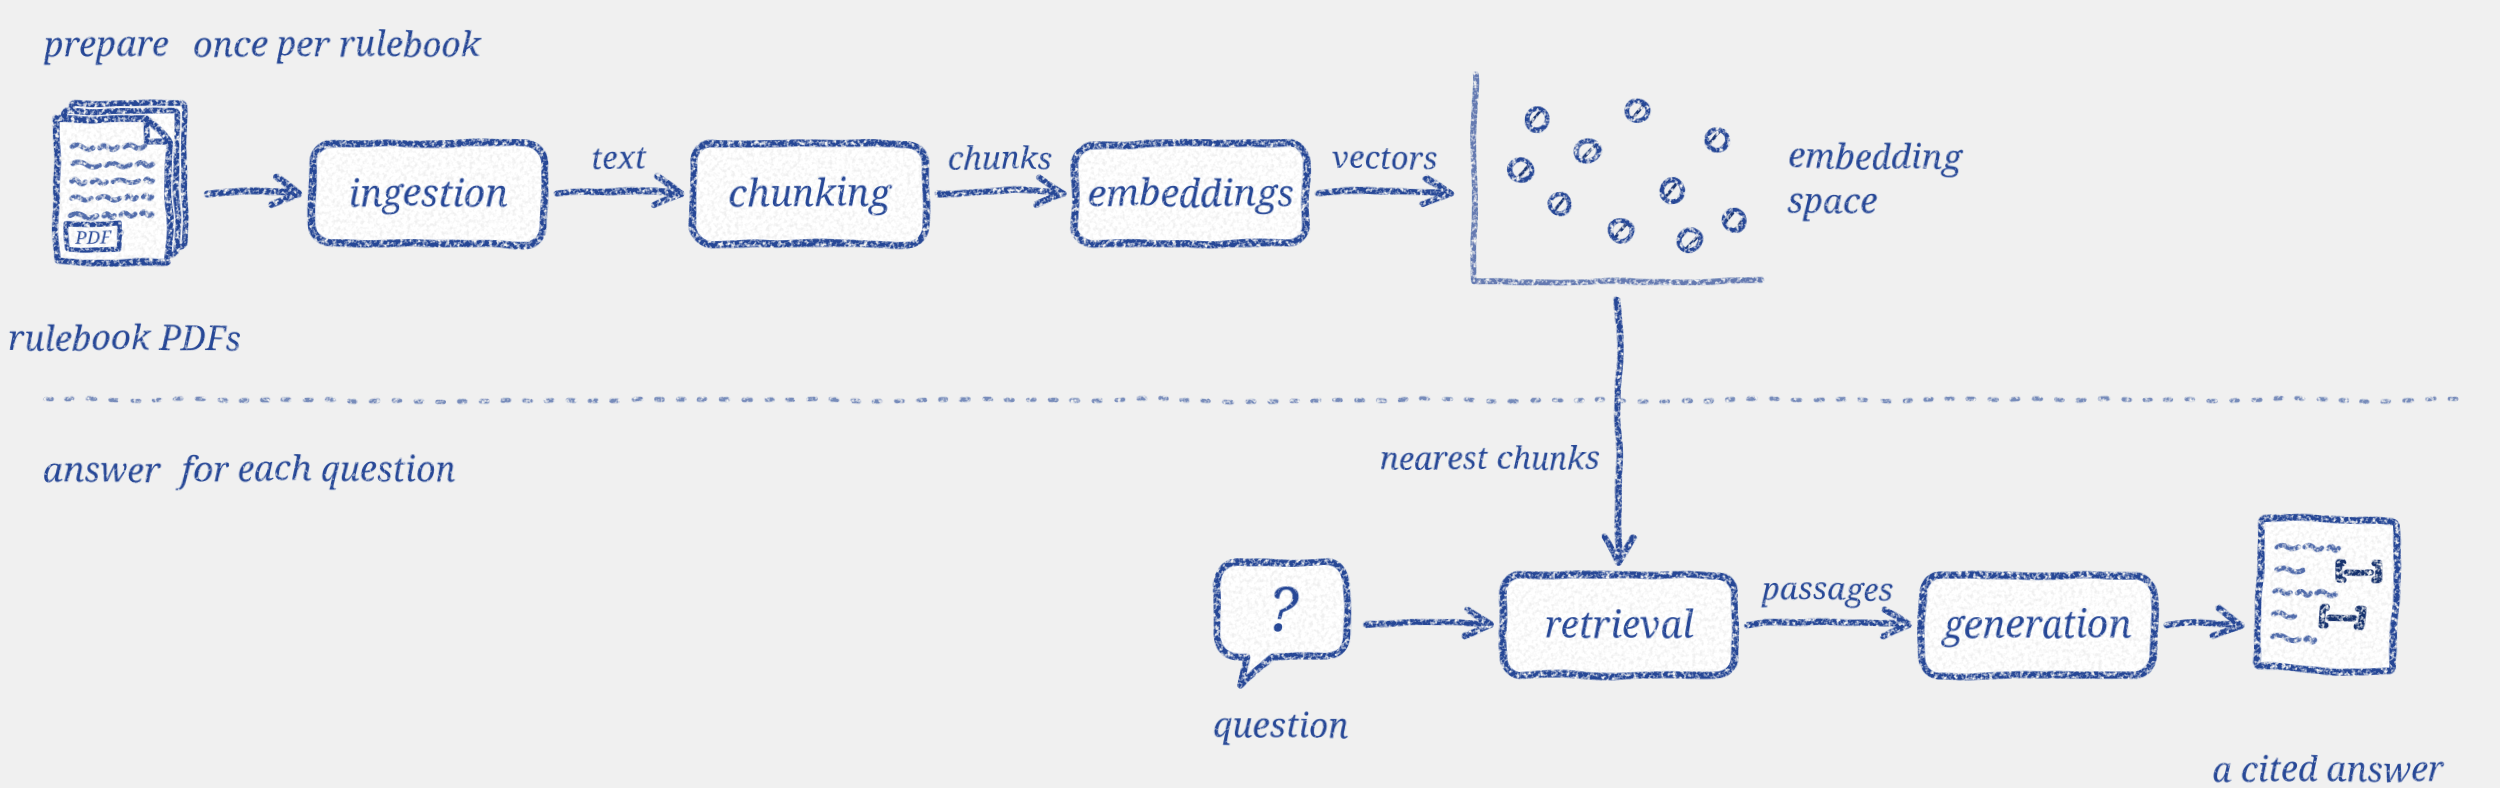
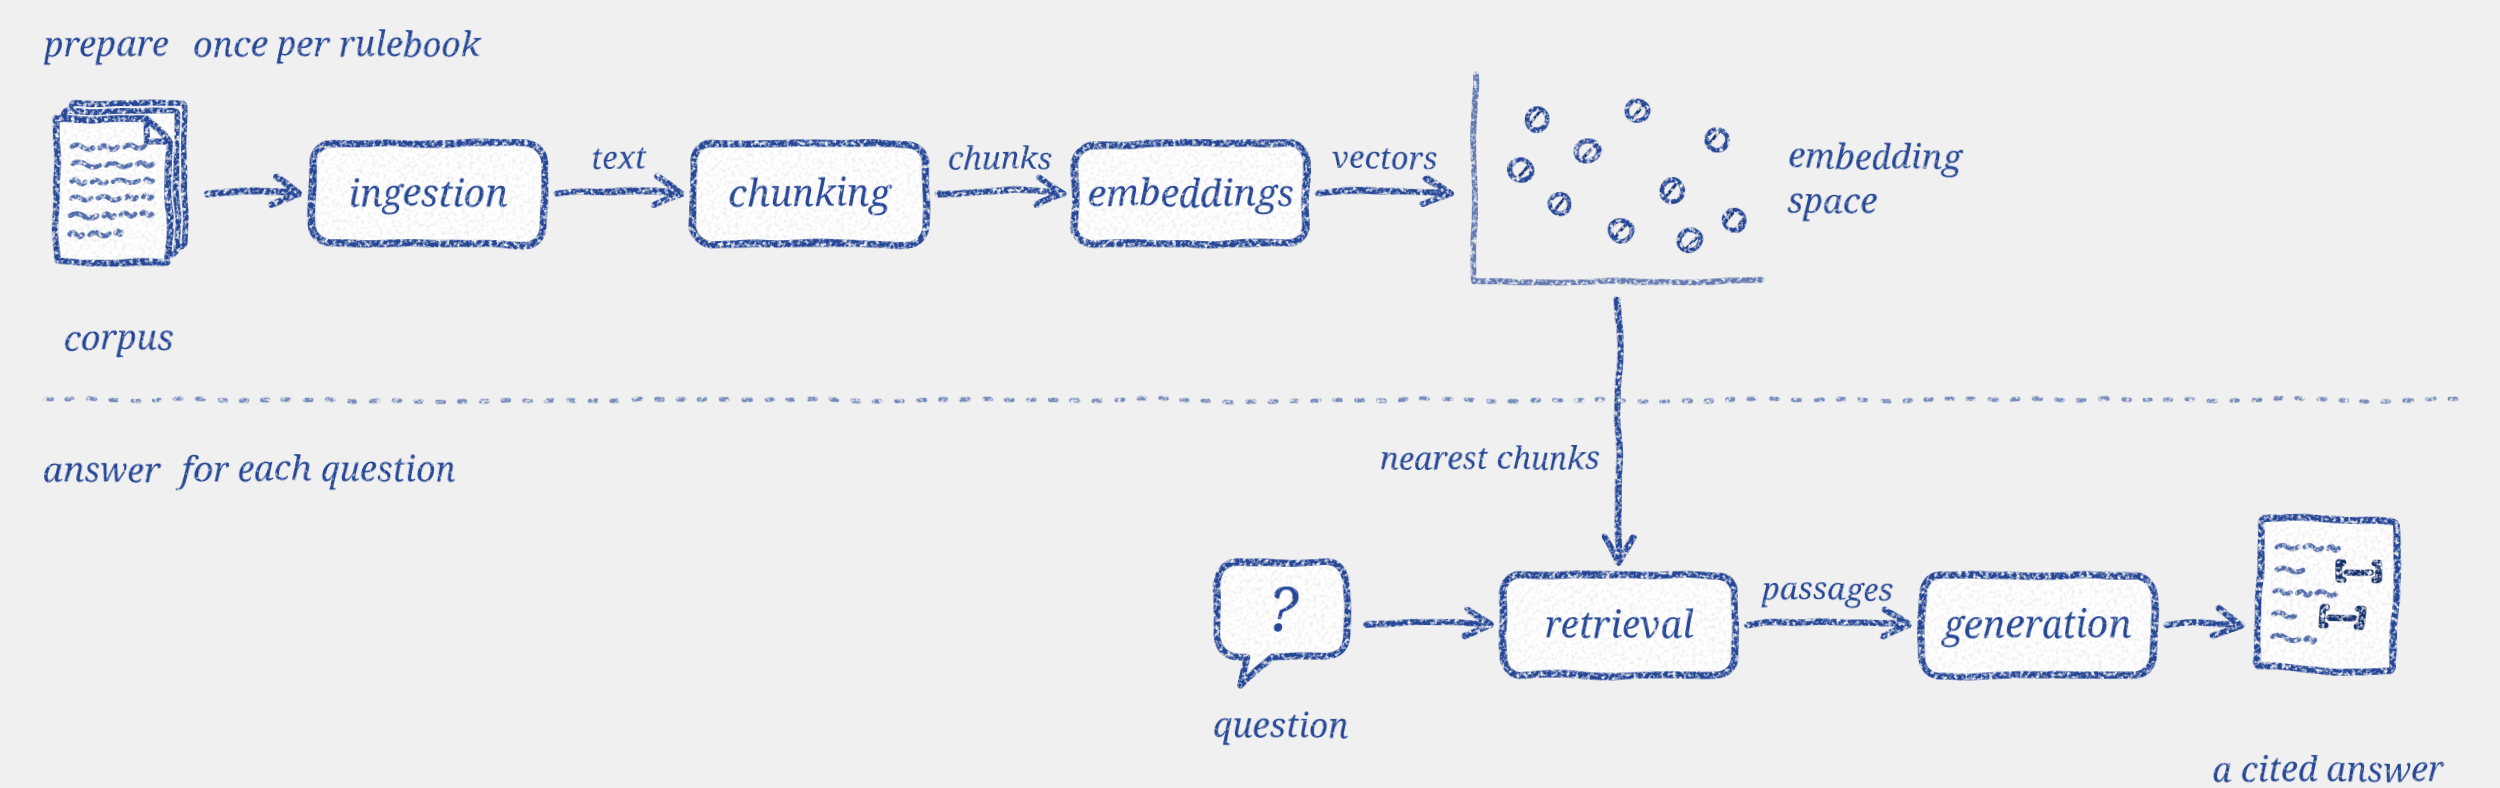
- <svg xmlns="http://www.w3.org/2000/svg" viewBox="0 0 800 252" role="img" aria-label="Flow in two parts. Prepare, once per rulebook: rulebook PDFs through ingestion, chunking and embeddings into embedding space. Answer, for each question: retrieval searches that space, and generation writes a cited answer">
+ <svg xmlns="http://www.w3.org/2000/svg" viewBox="0 0 800 252" role="img" aria-label="Flow in two parts. Prepare, once per rulebook: a rulebook corpus through ingestion, chunking and embeddings into embedding space. Answer, for each question: retrieval searches that space, and generation writes a cited answer">
  <style>.ink path, .ink rect, .ink ellipse, .ink polygon, .ink circle { vector-effect: non-scaling-stroke; } .lines text { display: none; } .words :not(g):not(text) { display: none; }</style>
  <defs>
    <filter id="crayon" x="-5%" y="-5%" width="110%" height="110%">
      <feTurbulence type="fractalNoise" baseFrequency="0.05" numOctaves="2" seed="4" result="wob" />
      <feDisplacementMap in="SourceGraphic" in2="wob" scale="2.2" xChannelSelector="R" yChannelSelector="G" result="moved" />
      <feTurbulence type="fractalNoise" baseFrequency="0.8" numOctaves="2" seed="9" result="grain" />
      <feColorMatrix in="grain" type="matrix" values="0 0 0 0 0  0 0 0 0 0  0 0 0 0 0  -3 0 0 0 2.3" result="tooth" />
      <feComposite in="moved" in2="tooth" operator="in" />
    </filter>
    <filter id="crayon-words" x="-5%" y="-5%" width="110%" height="110%">
      <feTurbulence type="fractalNoise" baseFrequency="0.05" numOctaves="2" seed="4" result="wob" />
      <feDisplacementMap in="SourceGraphic" in2="wob" scale="1.4" xChannelSelector="R" yChannelSelector="G" result="moved" />
      <feTurbulence type="fractalNoise" baseFrequency="0.8" numOctaves="2" seed="9" result="grain" />
      <feColorMatrix in="grain" type="matrix" values="0 0 0 0 0  0 0 0 0 0  0 0 0 0 0  -3 0 0 0 2.8" result="tooth" />
      <feComposite in="moved" in2="tooth" operator="in" />
    </filter>
    <pattern id="h-tight-100" width="4" height="4" patternUnits="userSpaceOnUse" patternTransform="rotate(40) scale(1)">
      <line x1="0" y1="0" x2="0" y2="4" stroke="#18316d" stroke-width="2.0" opacity="1.0" />
    </pattern>
  </defs>
  <g class="ink lines" filter="url(#crayon)" fill="none" stroke="#264796" stroke-linecap="round" stroke-linejoin="round">
    <text x="14" y="18" text-anchor="start" font-family="Georgia, serif" font-style="italic" font-size="11" fill="#264796" stroke="none">prepare</text>
    <text x="62" y="18" text-anchor="start" font-family="Georgia, serif" font-style="italic" font-size="11" fill="#264796" stroke="none">once per rulebook</text>
    <g transform="translate(18 38) scale(0.62)">
      <rect x="8" y="-8" width="58" height="74" rx="2" fill="#fff" stroke-width="1.89" />
      <rect x="4" y="-4" width="58" height="74" rx="2" fill="#fff" stroke-width="1.89" />
      <g transform="rotate(0.0 29.0 37.0)">
        <path d="M0 0 L46 0 L58 12 L58 74 L0 74 Z" fill="#fff" stroke-width="2.17" />
        <path d="M46 0 L46 12 L58 12" stroke-width="1.74" />
        <path d="M8.0 14.0 q 2.8 -2 5.5 0 t 5.5 0 M22.5 14.0 q 2.2 -2 4.5 0 t 4.5 0 M35.0 14.0 q 2.5 -2 5.0 0 t 5.0 0 M8.0 23.0 q 3.5 -2 7.0 0 t 7.0 0 M25.5 23.0 q 3.2 -2 6.5 0 t 6.5 0 M42.0 23.0 q 2.0 -2 4.0 0 t 4.0 0 M8.0 32.0 q 1.8 -2 3.5 0 t 3.5 0 M18.5 32.0 q 1.8 -2 3.5 0 t 3.5 0 M29.0 32.0 q 3.5 -2 7.0 0 t 7.0 0 M46.5 32.0 q 0.9 -2 1.8 0 t 1.8 0 M8.0 41.0 q 2.5 -2 5.0 0 t 5.0 0 M21.5 41.0 q 2.8 -2 5.5 0 t 5.5 0 M36.0 41.0 q 1.5 -2 3.0 0 t 3.0 0 M45.5 41.0 q 1.1 -2 2.2 0 t 2.2 0 M8.0 50.0 q 3.2 -2 6.5 0 t 6.5 0 M24.5 50.0 q 1.2 -2 2.5 0 t 2.5 0 M33.0 50.0 q 2.0 -2 4.0 0 t 4.0 0 M44.5 50.0 q 1.2 -2 2.5 0 t 2.5 0 M8.0 59.0 q 1.5 -2 3.0 0 t 3.0 0 M17.5 59.0 q 2.2 -2 4.5 0 t 4.5 0 M30.0 59.0 q 0.8 -2 1.6 0 t 1.6 0" stroke-width="1.59" opacity="0.8" />
      </g>
-       <rect x="6" y="54" width="26" height="13" fill="#fff" stroke-width="1.59" />
-       <text x="19" y="64" text-anchor="middle" font-family="Georgia, serif" font-style="italic" font-size="9" fill="#264796" stroke="none">PDF</text>
    </g>
-     <text x="40" y="112" text-anchor="middle" font-family="Georgia, serif" font-style="italic" font-size="11" fill="#264796" stroke="none">rulebook PDFs</text>
+     <text x="38" y="112" text-anchor="middle" font-family="Georgia, serif" font-style="italic" font-size="11" fill="#264796" stroke="none">corpus</text>
    <path d="M66.0 62.0 Q 81.0 60.0 96.0 62.0" stroke-width="2.03" />
    <path d="M88.7 56.6 L96.0 62.0 L87.5 65.3" stroke-width="2.03" />
    <rect x="100" y="46" width="74" height="32" rx="6" fill="#fff" stroke-width="2.32" />
    <text x="137.0" y="66" text-anchor="middle" font-family="Georgia, serif" font-style="italic" font-size="12" fill="#264796" stroke="none">ingestion</text>
    <rect x="222" y="46" width="74" height="32" rx="6" fill="#fff" stroke-width="2.32" />
    <text x="259.0" y="66" text-anchor="middle" font-family="Georgia, serif" font-style="italic" font-size="12" fill="#264796" stroke="none">chunking</text>
    <rect x="344" y="46" width="74" height="32" rx="6" fill="#fff" stroke-width="2.32" />
    <text x="381.0" y="66" text-anchor="middle" font-family="Georgia, serif" font-style="italic" font-size="12" fill="#264796" stroke="none">embeddings</text>
    <path d="M178.0 62.0 Q 198.0 60.0 218.0 62.0" stroke-width="2.03" />
    <path d="M210.5 56.8 L218.0 62.0 L209.6 65.6" stroke-width="2.03" />
    <text x="198.0" y="54.0" text-anchor="middle" font-family="Georgia, serif" font-style="italic" font-size="10" fill="#264796" stroke="none">text</text>
    <path d="M300.0 62.0 Q 320.0 60.0 340.0 62.0" stroke-width="2.03" />
    <path d="M332.5 56.8 L340.0 62.0 L331.6 65.6" stroke-width="2.03" />
    <text x="320.0" y="54.0" text-anchor="middle" font-family="Georgia, serif" font-style="italic" font-size="10" fill="#264796" stroke="none">chunks</text>
    <path d="M422.0 62.0 Q 443.0 60.0 464.0 62.0" stroke-width="2.03" />
    <path d="M456.5 56.9 L464.0 62.0 L455.6 65.6" stroke-width="2.03" />
    <text x="443.0" y="54.0" text-anchor="middle" font-family="Georgia, serif" font-style="italic" font-size="10" fill="#264796" stroke="none">vectors</text>
    <path d="M472 24 L472 90 L564 90" stroke-width="1.89" opacity="0.7" />
    <circle cx="491.8" cy="38.4" r="3.4" fill="url(#h-tight-100)" stroke-width="1.59" />
    <circle cx="508.0" cy="48.0" r="3.4" fill="url(#h-tight-100)" stroke-width="1.59" />
    <circle cx="524.2" cy="35.2" r="3.4" fill="url(#h-tight-100)" stroke-width="1.59" />
    <circle cx="499.0" cy="65.6" r="3.4" fill="url(#h-tight-100)" stroke-width="1.59" />
    <circle cx="535.0" cy="60.8" r="3.4" fill="url(#h-tight-100)" stroke-width="1.59" />
    <circle cx="549.4" cy="44.8" r="3.4" fill="url(#h-tight-100)" stroke-width="1.59" />
    <circle cx="518.8" cy="73.6" r="3.4" fill="url(#h-tight-100)" stroke-width="1.59" />
    <circle cx="554.8" cy="70.4" r="3.4" fill="url(#h-tight-100)" stroke-width="1.59" />
    <circle cx="486.4" cy="54.4" r="3.4" fill="url(#h-tight-100)" stroke-width="1.59" />
    <circle cx="540.4" cy="76.8" r="3.4" fill="url(#h-tight-100)" stroke-width="1.59" />
    <text x="572" y="54" text-anchor="start" font-family="Georgia, serif" font-style="italic" font-size="11" fill="#264796" stroke="none">embedding</text>
    <text x="572" y="68" text-anchor="start" font-family="Georgia, serif" font-style="italic" font-size="11" fill="#264796" stroke="none">space</text>
    <path d="M14 128 H786" stroke-width="1.45" stroke-dasharray="2 5" opacity="0.6" />
    <text x="14" y="154" text-anchor="start" font-family="Georgia, serif" font-style="italic" font-size="11" fill="#264796" stroke="none">answer</text>
    <text x="58" y="154" text-anchor="start" font-family="Georgia, serif" font-style="italic" font-size="11" fill="#264796" stroke="none">for each question</text>
    <path d="M397.0 180 H423.0 Q431.0 180 431.0 188 V202 Q431.0 210 423.0 210 H407.0 L397.0 219 L399.0 210 H397.0 Q389.0 210 389.0 202 V188 Q389.0 180 397.0 180 Z" fill="#fff" stroke-width="2.17" />
    <text x="410.0" y="202.0" text-anchor="middle" font-family="Georgia, serif" font-style="italic" font-size="20" fill="#264796" stroke="none">?</text>
    <text x="410.0" y="236" text-anchor="middle" font-family="Georgia, serif" font-style="italic" font-size="11" fill="#264796" stroke="none">question</text>
    <path d="M437.0 200.0 Q 457.0 198.0 477.0 200.0" stroke-width="2.03" />
    <path d="M469.5 194.8 L477.0 200.0 L468.6 203.6" stroke-width="2.03" />
    <rect x="481.0" y="184" width="74" height="32" rx="6" fill="#fff" stroke-width="2.32" />
    <text x="518.0" y="204" text-anchor="middle" font-family="Georgia, serif" font-style="italic" font-size="12" fill="#264796" stroke="none">retrieval</text>
    <path d="M518.0 96.0 Q 518.0 138.0 518.0 180.0" stroke-width="2.03" />
    <path d="M522.4 172.0 L518.0 180.0 L513.6 172.0" stroke-width="2.03" />
    <text x="512.0" y="150" text-anchor="end" font-family="Georgia, serif" font-style="italic" font-size="10" fill="#264796" stroke="none">nearest chunks</text>
    <path d="M559.0 200.0 Q 585.0 198.0 611.0 200.0" stroke-width="2.03" />
    <path d="M603.4 195.0 L611.0 200.0 L602.7 203.8" stroke-width="2.03" />
    <text x="585.0" y="192.0" text-anchor="middle" font-family="Georgia, serif" font-style="italic" font-size="10" fill="#264796" stroke="none">passages</text>
    <rect x="615.0" y="184" width="74" height="32" rx="6" fill="#fff" stroke-width="2.32" />
    <text x="652.0" y="204" text-anchor="middle" font-family="Georgia, serif" font-style="italic" font-size="12" fill="#264796" stroke="none">generation</text>
    <path d="M693.0 200.0 Q 705.0 198.0 717.0 200.0" stroke-width="2.03" />
    <path d="M709.8 194.3 L717.0 200.0 L708.4 203.0" stroke-width="2.03" />
    <g transform="translate(723.0 166) scale(0.62)">
      <g transform="rotate(2 35.0 39.0)">
        <rect x="0" y="0" width="70" height="78" rx="2" fill="#fff" stroke-width="2.17" />
        <path d="M8.0 15.0 q 2.8 -2 5.5 0 t 5.5 0 M22.5 15.0 q 2.2 -2 4.5 0 t 4.5 0 M35.0 15.0 q 1.3 -2 2.7 0 t 2.7 0" stroke-width="1.59" opacity="0.8" />
        <path d="M8.0 27.0 q 3.5 -2 7.0 0 t 7.0 0" stroke-width="1.59" opacity="0.8" />
        <path d="M43 22 h-2 v9 h2 M59 22 h2 v9 h-2" stroke="#18316d" stroke-width="2.17" />
        <path d="M45 27 h12" stroke="#18316d" stroke-width="2.03" />
        <path d="M8.0 39.0 q 1.8 -2 3.5 0 t 3.5 0 M18.5 39.0 q 1.8 -2 3.5 0 t 3.5 0 M29.0 39.0 q 2.6 -2 5.1 0 t 5.1 0" stroke-width="1.59" opacity="0.8" />
        <path d="M8.0 51.0 q 2.5 -2 5.0 0 t 5.0 0" stroke-width="1.59" opacity="0.8" />
        <path d="M35 46 h-2 v9 h2 M51 46 h2 v9 h-2" stroke="#18316d" stroke-width="2.17" />
        <path d="M37 51 h12" stroke="#18316d" stroke-width="2.03" />
        <path d="M8.0 63.0 q 3.2 -2 6.5 0 t 6.5 0 M24.5 63.0 q 1.2 -2 2.5 0 t 2.5 0" stroke-width="1.59" opacity="0.8" />
      </g>
    </g>
    <text x="745.0" y="250" text-anchor="middle" font-family="Georgia, serif" font-style="italic" font-size="11" fill="#264796" stroke="none">a cited answer</text>
  </g>
  <g class="ink words" filter="url(#crayon-words)" fill="none" stroke="#264796" stroke-linecap="round" stroke-linejoin="round">
    <text x="14" y="18" text-anchor="start" font-family="Georgia, serif" font-style="italic" font-size="11" fill="#264796" stroke="none">prepare</text>
    <text x="62" y="18" text-anchor="start" font-family="Georgia, serif" font-style="italic" font-size="11" fill="#264796" stroke="none">once per rulebook</text>
    <g transform="translate(18 38) scale(0.62)">
      <rect x="8" y="-8" width="58" height="74" rx="2" fill="#fff" stroke-width="1.89" />
      <rect x="4" y="-4" width="58" height="74" rx="2" fill="#fff" stroke-width="1.89" />
      <g transform="rotate(0.0 29.0 37.0)">
        <path d="M0 0 L46 0 L58 12 L58 74 L0 74 Z" fill="#fff" stroke-width="2.17" />
        <path d="M46 0 L46 12 L58 12" stroke-width="1.74" />
        <path d="M8.0 14.0 q 2.8 -2 5.5 0 t 5.5 0 M22.5 14.0 q 2.2 -2 4.5 0 t 4.5 0 M35.0 14.0 q 2.5 -2 5.0 0 t 5.0 0 M8.0 23.0 q 3.5 -2 7.0 0 t 7.0 0 M25.5 23.0 q 3.2 -2 6.5 0 t 6.5 0 M42.0 23.0 q 2.0 -2 4.0 0 t 4.0 0 M8.0 32.0 q 1.8 -2 3.5 0 t 3.5 0 M18.5 32.0 q 1.8 -2 3.5 0 t 3.5 0 M29.0 32.0 q 3.5 -2 7.0 0 t 7.0 0 M46.5 32.0 q 0.9 -2 1.8 0 t 1.8 0 M8.0 41.0 q 2.5 -2 5.0 0 t 5.0 0 M21.5 41.0 q 2.8 -2 5.5 0 t 5.5 0 M36.0 41.0 q 1.5 -2 3.0 0 t 3.0 0 M45.5 41.0 q 1.1 -2 2.2 0 t 2.2 0 M8.0 50.0 q 3.2 -2 6.5 0 t 6.5 0 M24.5 50.0 q 1.2 -2 2.5 0 t 2.5 0 M33.0 50.0 q 2.0 -2 4.0 0 t 4.0 0 M44.5 50.0 q 1.2 -2 2.5 0 t 2.5 0 M8.0 59.0 q 1.5 -2 3.0 0 t 3.0 0 M17.5 59.0 q 2.2 -2 4.5 0 t 4.5 0 M30.0 59.0 q 0.8 -2 1.6 0 t 1.6 0" stroke-width="1.59" opacity="0.8" />
      </g>
-       <rect x="6" y="54" width="26" height="13" fill="#fff" stroke-width="1.59" />
-       <text x="19" y="64" text-anchor="middle" font-family="Georgia, serif" font-style="italic" font-size="9" fill="#264796" stroke="none">PDF</text>
    </g>
-     <text x="40" y="112" text-anchor="middle" font-family="Georgia, serif" font-style="italic" font-size="11" fill="#264796" stroke="none">rulebook PDFs</text>
+     <text x="38" y="112" text-anchor="middle" font-family="Georgia, serif" font-style="italic" font-size="11" fill="#264796" stroke="none">corpus</text>
    <path d="M66.0 62.0 Q 81.0 60.0 96.0 62.0" stroke-width="2.03" />
    <path d="M88.7 56.6 L96.0 62.0 L87.5 65.3" stroke-width="2.03" />
    <rect x="100" y="46" width="74" height="32" rx="6" fill="#fff" stroke-width="2.32" />
    <text x="137.0" y="66" text-anchor="middle" font-family="Georgia, serif" font-style="italic" font-size="12" fill="#264796" stroke="none">ingestion</text>
    <rect x="222" y="46" width="74" height="32" rx="6" fill="#fff" stroke-width="2.32" />
    <text x="259.0" y="66" text-anchor="middle" font-family="Georgia, serif" font-style="italic" font-size="12" fill="#264796" stroke="none">chunking</text>
    <rect x="344" y="46" width="74" height="32" rx="6" fill="#fff" stroke-width="2.32" />
    <text x="381.0" y="66" text-anchor="middle" font-family="Georgia, serif" font-style="italic" font-size="12" fill="#264796" stroke="none">embeddings</text>
    <path d="M178.0 62.0 Q 198.0 60.0 218.0 62.0" stroke-width="2.03" />
    <path d="M210.5 56.8 L218.0 62.0 L209.6 65.6" stroke-width="2.03" />
    <text x="198.0" y="54.0" text-anchor="middle" font-family="Georgia, serif" font-style="italic" font-size="10" fill="#264796" stroke="none">text</text>
    <path d="M300.0 62.0 Q 320.0 60.0 340.0 62.0" stroke-width="2.03" />
    <path d="M332.5 56.8 L340.0 62.0 L331.6 65.6" stroke-width="2.03" />
    <text x="320.0" y="54.0" text-anchor="middle" font-family="Georgia, serif" font-style="italic" font-size="10" fill="#264796" stroke="none">chunks</text>
    <path d="M422.0 62.0 Q 443.0 60.0 464.0 62.0" stroke-width="2.03" />
    <path d="M456.5 56.9 L464.0 62.0 L455.6 65.6" stroke-width="2.03" />
    <text x="443.0" y="54.0" text-anchor="middle" font-family="Georgia, serif" font-style="italic" font-size="10" fill="#264796" stroke="none">vectors</text>
    <path d="M472 24 L472 90 L564 90" stroke-width="1.89" opacity="0.7" />
    <circle cx="491.8" cy="38.4" r="3.4" fill="url(#h-tight-100)" stroke-width="1.59" />
    <circle cx="508.0" cy="48.0" r="3.4" fill="url(#h-tight-100)" stroke-width="1.59" />
    <circle cx="524.2" cy="35.2" r="3.4" fill="url(#h-tight-100)" stroke-width="1.59" />
    <circle cx="499.0" cy="65.6" r="3.4" fill="url(#h-tight-100)" stroke-width="1.59" />
    <circle cx="535.0" cy="60.8" r="3.4" fill="url(#h-tight-100)" stroke-width="1.59" />
    <circle cx="549.4" cy="44.8" r="3.4" fill="url(#h-tight-100)" stroke-width="1.59" />
    <circle cx="518.8" cy="73.6" r="3.4" fill="url(#h-tight-100)" stroke-width="1.59" />
    <circle cx="554.8" cy="70.4" r="3.4" fill="url(#h-tight-100)" stroke-width="1.59" />
    <circle cx="486.4" cy="54.4" r="3.4" fill="url(#h-tight-100)" stroke-width="1.59" />
    <circle cx="540.4" cy="76.8" r="3.4" fill="url(#h-tight-100)" stroke-width="1.59" />
    <text x="572" y="54" text-anchor="start" font-family="Georgia, serif" font-style="italic" font-size="11" fill="#264796" stroke="none">embedding</text>
    <text x="572" y="68" text-anchor="start" font-family="Georgia, serif" font-style="italic" font-size="11" fill="#264796" stroke="none">space</text>
    <path d="M14 128 H786" stroke-width="1.45" stroke-dasharray="2 5" opacity="0.6" />
    <text x="14" y="154" text-anchor="start" font-family="Georgia, serif" font-style="italic" font-size="11" fill="#264796" stroke="none">answer</text>
    <text x="58" y="154" text-anchor="start" font-family="Georgia, serif" font-style="italic" font-size="11" fill="#264796" stroke="none">for each question</text>
    <path d="M397.0 180 H423.0 Q431.0 180 431.0 188 V202 Q431.0 210 423.0 210 H407.0 L397.0 219 L399.0 210 H397.0 Q389.0 210 389.0 202 V188 Q389.0 180 397.0 180 Z" fill="#fff" stroke-width="2.17" />
    <text x="410.0" y="202.0" text-anchor="middle" font-family="Georgia, serif" font-style="italic" font-size="20" fill="#264796" stroke="none">?</text>
    <text x="410.0" y="236" text-anchor="middle" font-family="Georgia, serif" font-style="italic" font-size="11" fill="#264796" stroke="none">question</text>
    <path d="M437.0 200.0 Q 457.0 198.0 477.0 200.0" stroke-width="2.03" />
    <path d="M469.5 194.8 L477.0 200.0 L468.6 203.6" stroke-width="2.03" />
    <rect x="481.0" y="184" width="74" height="32" rx="6" fill="#fff" stroke-width="2.32" />
    <text x="518.0" y="204" text-anchor="middle" font-family="Georgia, serif" font-style="italic" font-size="12" fill="#264796" stroke="none">retrieval</text>
    <path d="M518.0 96.0 Q 518.0 138.0 518.0 180.0" stroke-width="2.03" />
    <path d="M522.4 172.0 L518.0 180.0 L513.6 172.0" stroke-width="2.03" />
    <text x="512.0" y="150" text-anchor="end" font-family="Georgia, serif" font-style="italic" font-size="10" fill="#264796" stroke="none">nearest chunks</text>
    <path d="M559.0 200.0 Q 585.0 198.0 611.0 200.0" stroke-width="2.03" />
    <path d="M603.4 195.0 L611.0 200.0 L602.7 203.8" stroke-width="2.03" />
    <text x="585.0" y="192.0" text-anchor="middle" font-family="Georgia, serif" font-style="italic" font-size="10" fill="#264796" stroke="none">passages</text>
    <rect x="615.0" y="184" width="74" height="32" rx="6" fill="#fff" stroke-width="2.32" />
    <text x="652.0" y="204" text-anchor="middle" font-family="Georgia, serif" font-style="italic" font-size="12" fill="#264796" stroke="none">generation</text>
    <path d="M693.0 200.0 Q 705.0 198.0 717.0 200.0" stroke-width="2.03" />
    <path d="M709.8 194.3 L717.0 200.0 L708.4 203.0" stroke-width="2.03" />
    <g transform="translate(723.0 166) scale(0.62)">
      <g transform="rotate(2 35.0 39.0)">
        <rect x="0" y="0" width="70" height="78" rx="2" fill="#fff" stroke-width="2.17" />
        <path d="M8.0 15.0 q 2.8 -2 5.5 0 t 5.5 0 M22.5 15.0 q 2.2 -2 4.5 0 t 4.5 0 M35.0 15.0 q 1.3 -2 2.7 0 t 2.7 0" stroke-width="1.59" opacity="0.8" />
        <path d="M8.0 27.0 q 3.5 -2 7.0 0 t 7.0 0" stroke-width="1.59" opacity="0.8" />
        <path d="M43 22 h-2 v9 h2 M59 22 h2 v9 h-2" stroke="#18316d" stroke-width="2.17" />
        <path d="M45 27 h12" stroke="#18316d" stroke-width="2.03" />
        <path d="M8.0 39.0 q 1.8 -2 3.5 0 t 3.5 0 M18.5 39.0 q 1.8 -2 3.5 0 t 3.5 0 M29.0 39.0 q 2.6 -2 5.1 0 t 5.1 0" stroke-width="1.59" opacity="0.8" />
        <path d="M8.0 51.0 q 2.5 -2 5.0 0 t 5.0 0" stroke-width="1.59" opacity="0.8" />
        <path d="M35 46 h-2 v9 h2 M51 46 h2 v9 h-2" stroke="#18316d" stroke-width="2.17" />
        <path d="M37 51 h12" stroke="#18316d" stroke-width="2.03" />
        <path d="M8.0 63.0 q 3.2 -2 6.5 0 t 6.5 0 M24.5 63.0 q 1.2 -2 2.5 0 t 2.5 0" stroke-width="1.59" opacity="0.8" />
      </g>
    </g>
    <text x="745.0" y="250" text-anchor="middle" font-family="Georgia, serif" font-style="italic" font-size="11" fill="#264796" stroke="none">a cited answer</text>
  </g>
</svg>
